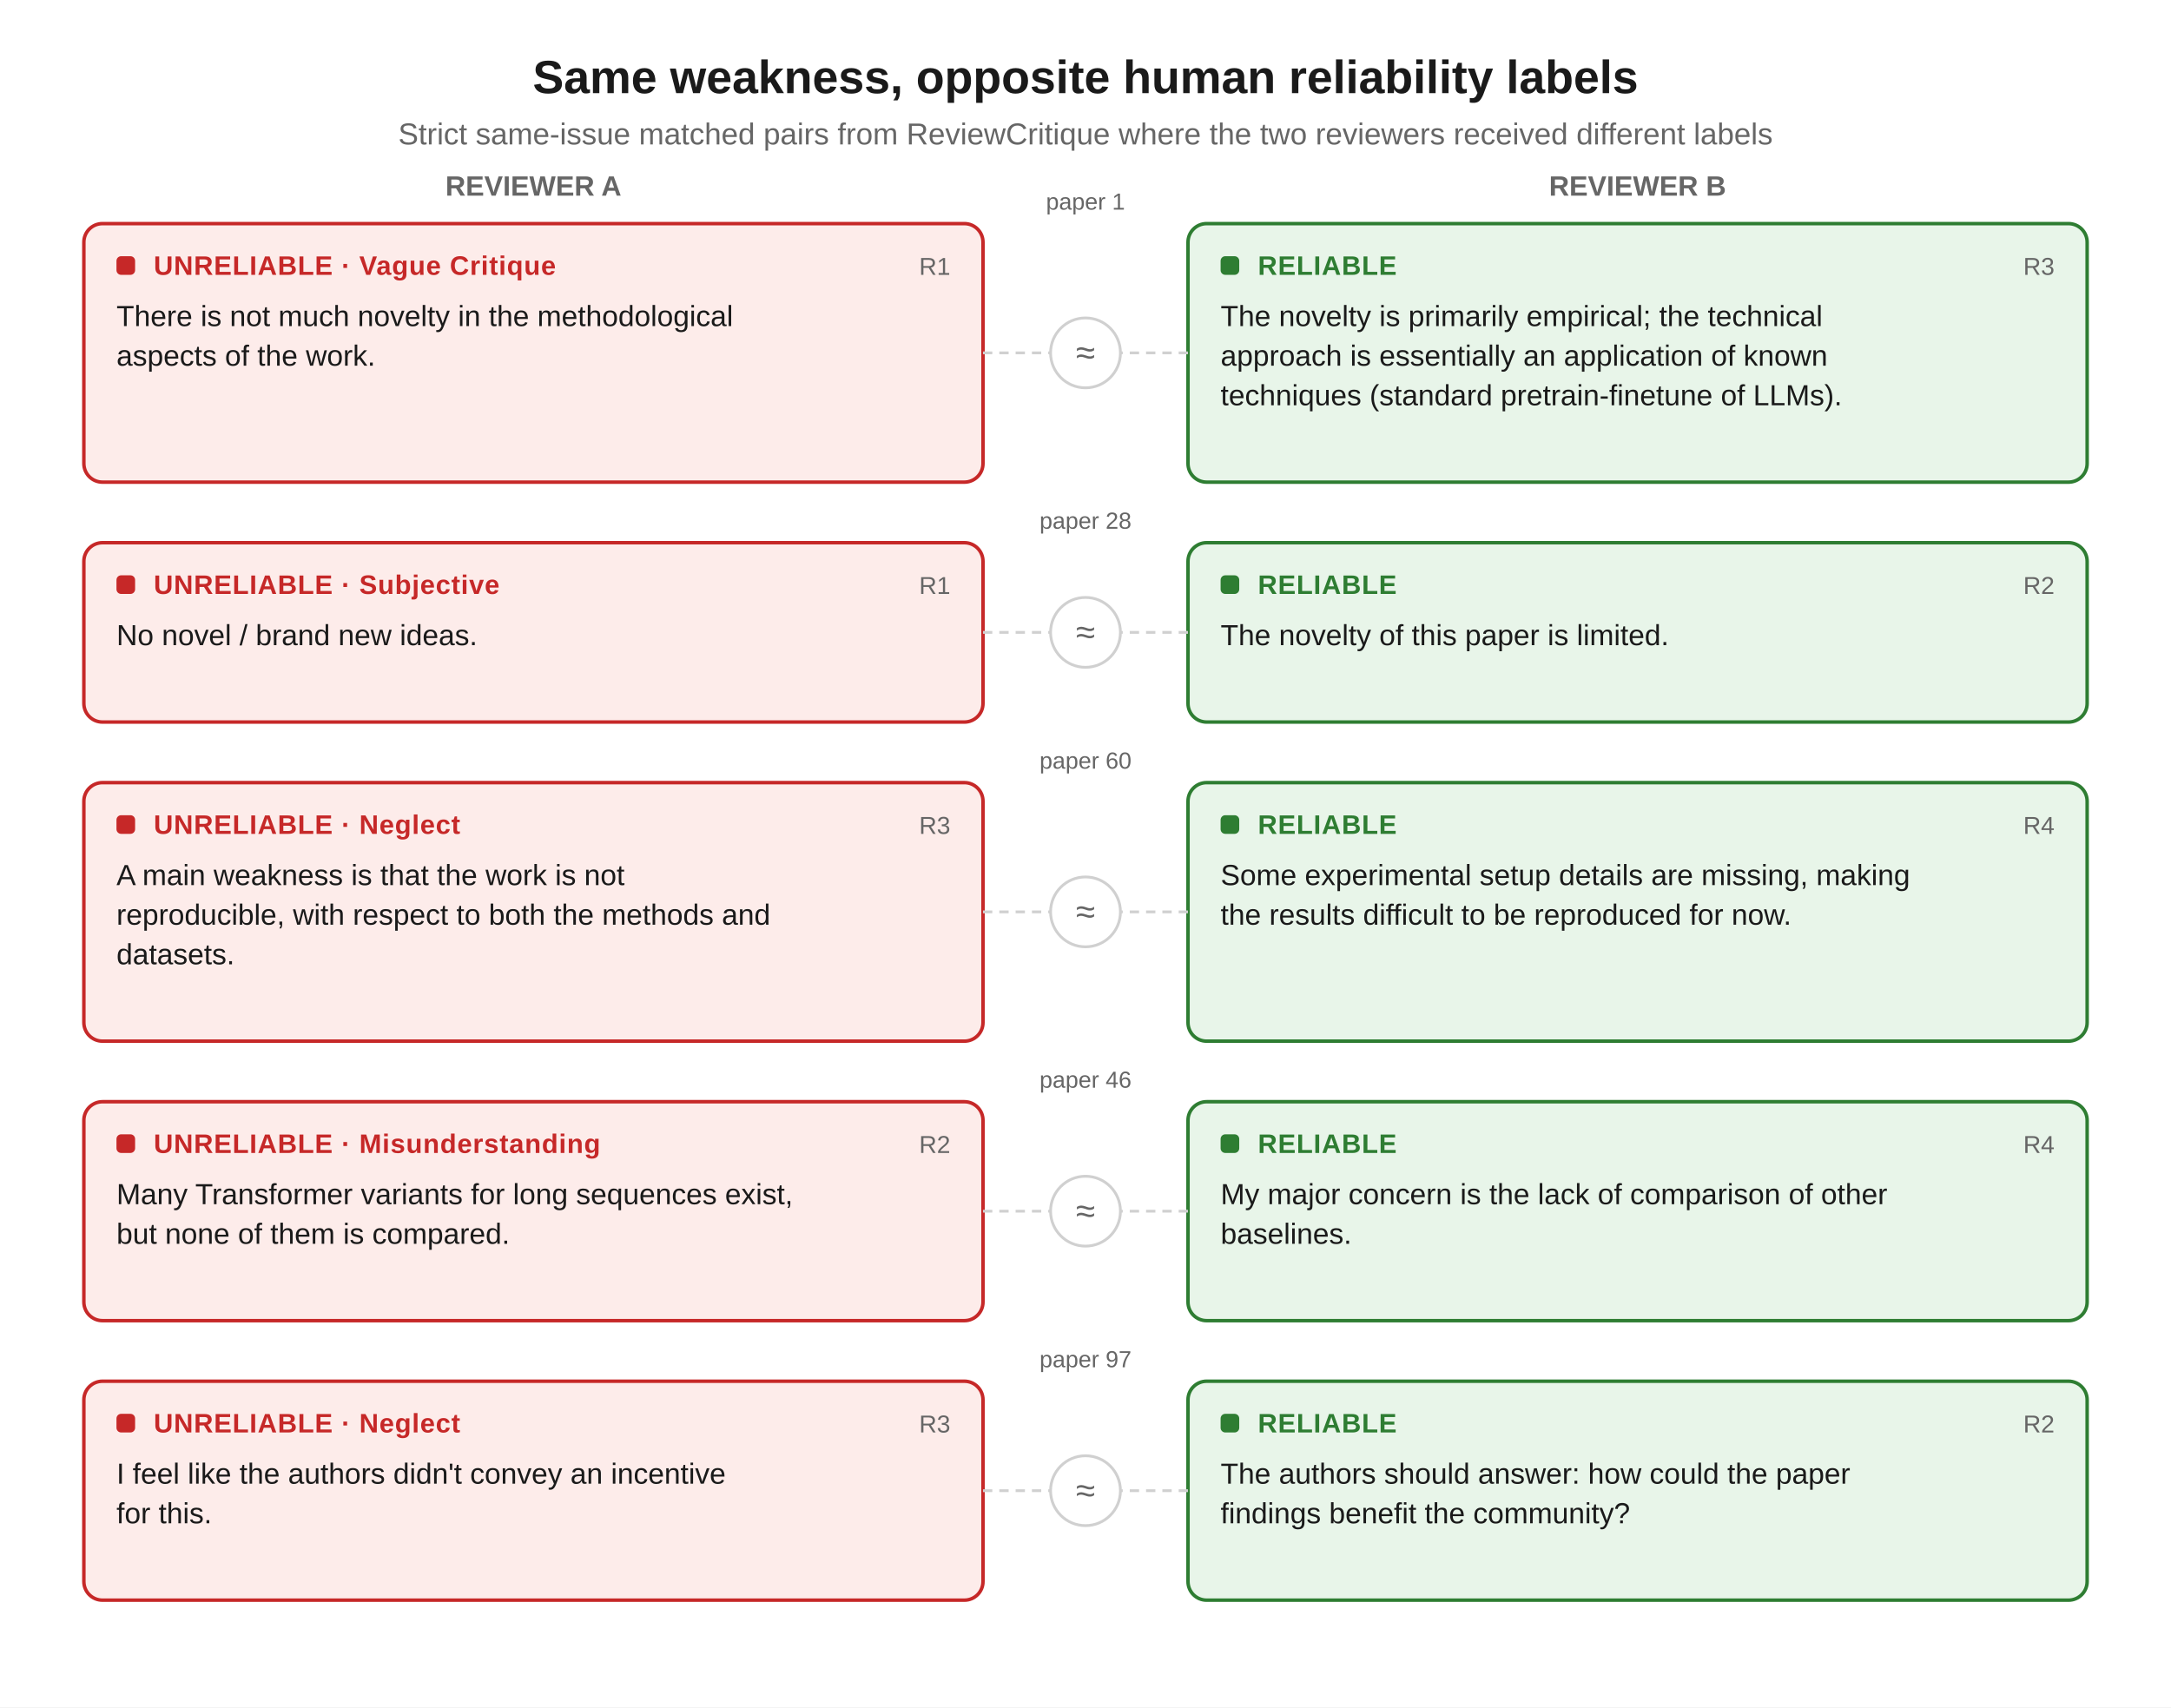
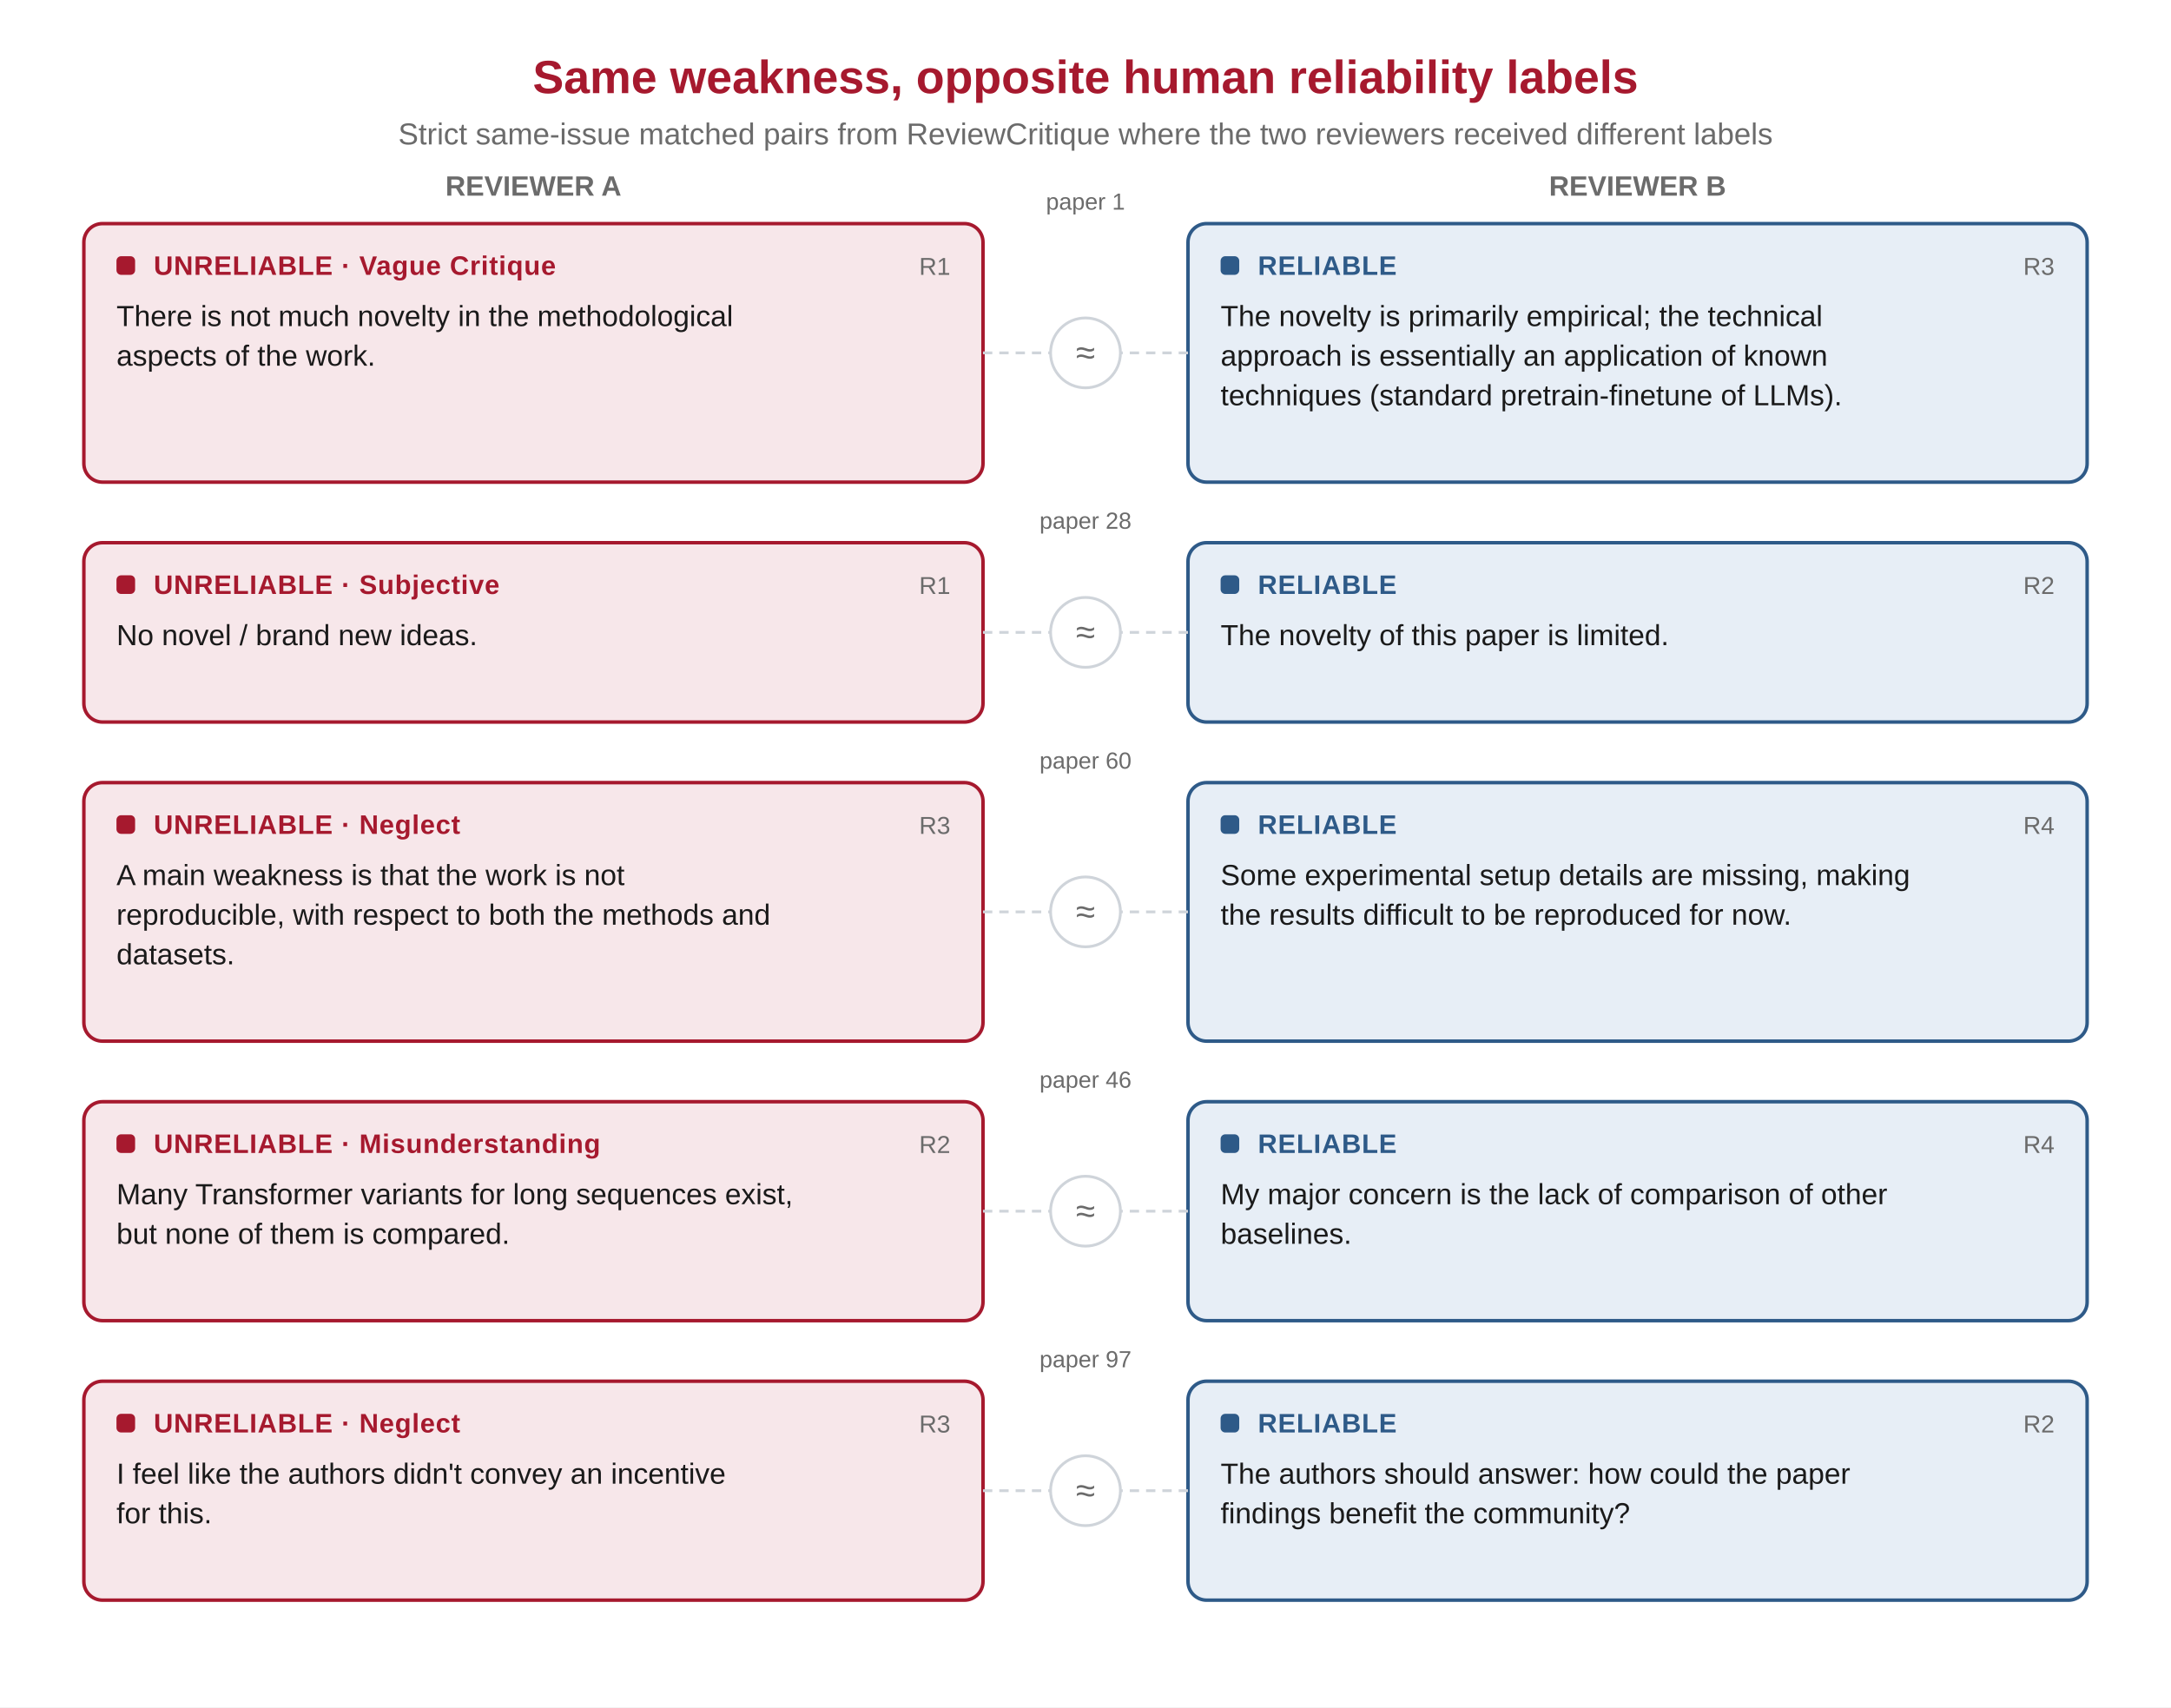
<svg xmlns="http://www.w3.org/2000/svg" width="932" height="733" viewBox="0 0 932 733" font-family="'Helvetica Neue',Arial,sans-serif">
  <rect width="932" height="733" fill="#ffffff" />
-   <text x="466.0" y="40" text-anchor="middle" font-size="20" font-weight="700" fill="#1a1a1a">Same weakness, opposite human reliability labels</text>
-   <text x="466.0" y="62" text-anchor="middle" font-size="13" fill="#666">Strict same-issue matched pairs from ReviewCritique where the two reviewers received different labels</text>
-   <text x="229.0" y="84" text-anchor="middle" font-size="12" font-weight="600" fill="#666">REVIEWER A</text>
-   <text x="703.0" y="84" text-anchor="middle" font-size="12" font-weight="600" fill="#666">REVIEWER B</text>
-   <rect x="36" y="96" width="386" height="111" rx="8" fill="#fdecea" stroke="#c62828" stroke-width="1.5" />
-   <rect x="50" y="110" width="8" height="8" rx="2" fill="#c62828" />
-   <text x="66" y="118" font-size="11.5" font-weight="700" fill="#c62828" letter-spacing="0.3">UNRELIABLE · Vague Critique</text>
-   <text x="408" y="118" text-anchor="end" font-size="10.5" fill="#666">R1</text>
+   <text x="466.0" y="40" text-anchor="middle" font-size="20" font-weight="700" fill="#A6192E">Same weakness, opposite human reliability labels</text>
+   <text x="466.0" y="62" text-anchor="middle" font-size="13" fill="#6b6b6b">Strict same-issue matched pairs from ReviewCritique where the two reviewers received different labels</text>
+   <text x="229.0" y="84" text-anchor="middle" font-size="12" font-weight="600" fill="#6b6b6b">REVIEWER A</text>
+   <text x="703.0" y="84" text-anchor="middle" font-size="12" font-weight="600" fill="#6b6b6b">REVIEWER B</text>
+   <rect x="36" y="96" width="386" height="111" rx="8" fill="#f7e7ea" stroke="#A6192E" stroke-width="1.5" />
+   <rect x="50" y="110" width="8" height="8" rx="2" fill="#A6192E" />
+   <text x="66" y="118" font-size="11.5" font-weight="700" fill="#A6192E" letter-spacing="0.3">UNRELIABLE · Vague Critique</text>
+   <text x="408" y="118" text-anchor="end" font-size="10.5" fill="#6b6b6b">R1</text>
  <text x="50" y="140" font-size="12.5" fill="#1a1a1a">There is not much novelty in the methodological</text>
  <text x="50" y="157" font-size="12.5" fill="#1a1a1a">aspects of the work.</text>
-   <rect x="510" y="96" width="386" height="111" rx="8" fill="#e8f5e9" stroke="#2e7d32" stroke-width="1.5" />
-   <rect x="524" y="110" width="8" height="8" rx="2" fill="#2e7d32" />
-   <text x="540" y="118" font-size="11.5" font-weight="700" fill="#2e7d32" letter-spacing="0.3">RELIABLE</text>
-   <text x="882" y="118" text-anchor="end" font-size="10.5" fill="#666">R3</text>
+   <rect x="510" y="96" width="386" height="111" rx="8" fill="#e7eef6" stroke="#2E5A88" stroke-width="1.5" />
+   <rect x="524" y="110" width="8" height="8" rx="2" fill="#2E5A88" />
+   <text x="540" y="118" font-size="11.5" font-weight="700" fill="#2E5A88" letter-spacing="0.3">RELIABLE</text>
+   <text x="882" y="118" text-anchor="end" font-size="10.5" fill="#6b6b6b">R3</text>
  <text x="524" y="140" font-size="12.5" fill="#1a1a1a">The novelty is primarily empirical; the technical</text>
  <text x="524" y="157" font-size="12.5" fill="#1a1a1a">approach is essentially an application of known</text>
  <text x="524" y="174" font-size="12.5" fill="#1a1a1a">techniques (standard pretrain-finetune of LLMs).</text>
-   <line x1="422" y1="151.5" x2="510" y2="151.5" stroke="#d0d0d0" stroke-width="1.2" stroke-dasharray="4 3" />
-   <circle cx="466.0" cy="151.5" r="15" fill="#fff" stroke="#d0d0d0" stroke-width="1.2" />
-   <text x="466.0" y="156.5" text-anchor="middle" font-size="15" fill="#666">≈</text>
-   <text x="466.0" y="90" text-anchor="middle" font-size="10" fill="#666">paper 1</text>
-   <rect x="36" y="233" width="386" height="77" rx="8" fill="#fdecea" stroke="#c62828" stroke-width="1.5" />
-   <rect x="50" y="247" width="8" height="8" rx="2" fill="#c62828" />
-   <text x="66" y="255" font-size="11.5" font-weight="700" fill="#c62828" letter-spacing="0.3">UNRELIABLE · Subjective</text>
-   <text x="408" y="255" text-anchor="end" font-size="10.5" fill="#666">R1</text>
+   <line x1="422" y1="151.5" x2="510" y2="151.5" stroke="#cfd4da" stroke-width="1.2" stroke-dasharray="4 3" />
+   <circle cx="466.0" cy="151.5" r="15" fill="#fff" stroke="#cfd4da" stroke-width="1.2" />
+   <text x="466.0" y="156.5" text-anchor="middle" font-size="15" fill="#6b6b6b">≈</text>
+   <text x="466.0" y="90" text-anchor="middle" font-size="10" fill="#6b6b6b">paper 1</text>
+   <rect x="36" y="233" width="386" height="77" rx="8" fill="#f7e7ea" stroke="#A6192E" stroke-width="1.5" />
+   <rect x="50" y="247" width="8" height="8" rx="2" fill="#A6192E" />
+   <text x="66" y="255" font-size="11.5" font-weight="700" fill="#A6192E" letter-spacing="0.3">UNRELIABLE · Subjective</text>
+   <text x="408" y="255" text-anchor="end" font-size="10.5" fill="#6b6b6b">R1</text>
  <text x="50" y="277" font-size="12.5" fill="#1a1a1a">No novel / brand new ideas.</text>
-   <rect x="510" y="233" width="386" height="77" rx="8" fill="#e8f5e9" stroke="#2e7d32" stroke-width="1.5" />
-   <rect x="524" y="247" width="8" height="8" rx="2" fill="#2e7d32" />
-   <text x="540" y="255" font-size="11.5" font-weight="700" fill="#2e7d32" letter-spacing="0.3">RELIABLE</text>
-   <text x="882" y="255" text-anchor="end" font-size="10.5" fill="#666">R2</text>
+   <rect x="510" y="233" width="386" height="77" rx="8" fill="#e7eef6" stroke="#2E5A88" stroke-width="1.5" />
+   <rect x="524" y="247" width="8" height="8" rx="2" fill="#2E5A88" />
+   <text x="540" y="255" font-size="11.5" font-weight="700" fill="#2E5A88" letter-spacing="0.3">RELIABLE</text>
+   <text x="882" y="255" text-anchor="end" font-size="10.5" fill="#6b6b6b">R2</text>
  <text x="524" y="277" font-size="12.5" fill="#1a1a1a">The novelty of this paper is limited.</text>
-   <line x1="422" y1="271.5" x2="510" y2="271.5" stroke="#d0d0d0" stroke-width="1.2" stroke-dasharray="4 3" />
-   <circle cx="466.0" cy="271.5" r="15" fill="#fff" stroke="#d0d0d0" stroke-width="1.2" />
-   <text x="466.0" y="276.5" text-anchor="middle" font-size="15" fill="#666">≈</text>
-   <text x="466.0" y="227" text-anchor="middle" font-size="10" fill="#666">paper 28</text>
-   <rect x="36" y="336" width="386" height="111" rx="8" fill="#fdecea" stroke="#c62828" stroke-width="1.5" />
-   <rect x="50" y="350" width="8" height="8" rx="2" fill="#c62828" />
-   <text x="66" y="358" font-size="11.5" font-weight="700" fill="#c62828" letter-spacing="0.3">UNRELIABLE · Neglect</text>
-   <text x="408" y="358" text-anchor="end" font-size="10.5" fill="#666">R3</text>
+   <line x1="422" y1="271.5" x2="510" y2="271.5" stroke="#cfd4da" stroke-width="1.2" stroke-dasharray="4 3" />
+   <circle cx="466.0" cy="271.5" r="15" fill="#fff" stroke="#cfd4da" stroke-width="1.2" />
+   <text x="466.0" y="276.5" text-anchor="middle" font-size="15" fill="#6b6b6b">≈</text>
+   <text x="466.0" y="227" text-anchor="middle" font-size="10" fill="#6b6b6b">paper 28</text>
+   <rect x="36" y="336" width="386" height="111" rx="8" fill="#f7e7ea" stroke="#A6192E" stroke-width="1.5" />
+   <rect x="50" y="350" width="8" height="8" rx="2" fill="#A6192E" />
+   <text x="66" y="358" font-size="11.5" font-weight="700" fill="#A6192E" letter-spacing="0.3">UNRELIABLE · Neglect</text>
+   <text x="408" y="358" text-anchor="end" font-size="10.5" fill="#6b6b6b">R3</text>
  <text x="50" y="380" font-size="12.5" fill="#1a1a1a">A main weakness is that the work is not</text>
  <text x="50" y="397" font-size="12.5" fill="#1a1a1a">reproducible, with respect to both the methods and</text>
  <text x="50" y="414" font-size="12.5" fill="#1a1a1a">datasets.</text>
-   <rect x="510" y="336" width="386" height="111" rx="8" fill="#e8f5e9" stroke="#2e7d32" stroke-width="1.5" />
-   <rect x="524" y="350" width="8" height="8" rx="2" fill="#2e7d32" />
-   <text x="540" y="358" font-size="11.5" font-weight="700" fill="#2e7d32" letter-spacing="0.3">RELIABLE</text>
-   <text x="882" y="358" text-anchor="end" font-size="10.5" fill="#666">R4</text>
+   <rect x="510" y="336" width="386" height="111" rx="8" fill="#e7eef6" stroke="#2E5A88" stroke-width="1.5" />
+   <rect x="524" y="350" width="8" height="8" rx="2" fill="#2E5A88" />
+   <text x="540" y="358" font-size="11.5" font-weight="700" fill="#2E5A88" letter-spacing="0.3">RELIABLE</text>
+   <text x="882" y="358" text-anchor="end" font-size="10.5" fill="#6b6b6b">R4</text>
  <text x="524" y="380" font-size="12.5" fill="#1a1a1a">Some experimental setup details are missing, making</text>
  <text x="524" y="397" font-size="12.5" fill="#1a1a1a">the results difficult to be reproduced for now.</text>
-   <line x1="422" y1="391.5" x2="510" y2="391.5" stroke="#d0d0d0" stroke-width="1.2" stroke-dasharray="4 3" />
-   <circle cx="466.0" cy="391.5" r="15" fill="#fff" stroke="#d0d0d0" stroke-width="1.2" />
-   <text x="466.0" y="396.5" text-anchor="middle" font-size="15" fill="#666">≈</text>
-   <text x="466.0" y="330" text-anchor="middle" font-size="10" fill="#666">paper 60</text>
-   <rect x="36" y="473" width="386" height="94" rx="8" fill="#fdecea" stroke="#c62828" stroke-width="1.5" />
-   <rect x="50" y="487" width="8" height="8" rx="2" fill="#c62828" />
-   <text x="66" y="495" font-size="11.5" font-weight="700" fill="#c62828" letter-spacing="0.3">UNRELIABLE · Misunderstanding</text>
-   <text x="408" y="495" text-anchor="end" font-size="10.5" fill="#666">R2</text>
+   <line x1="422" y1="391.5" x2="510" y2="391.5" stroke="#cfd4da" stroke-width="1.2" stroke-dasharray="4 3" />
+   <circle cx="466.0" cy="391.5" r="15" fill="#fff" stroke="#cfd4da" stroke-width="1.2" />
+   <text x="466.0" y="396.5" text-anchor="middle" font-size="15" fill="#6b6b6b">≈</text>
+   <text x="466.0" y="330" text-anchor="middle" font-size="10" fill="#6b6b6b">paper 60</text>
+   <rect x="36" y="473" width="386" height="94" rx="8" fill="#f7e7ea" stroke="#A6192E" stroke-width="1.5" />
+   <rect x="50" y="487" width="8" height="8" rx="2" fill="#A6192E" />
+   <text x="66" y="495" font-size="11.5" font-weight="700" fill="#A6192E" letter-spacing="0.3">UNRELIABLE · Misunderstanding</text>
+   <text x="408" y="495" text-anchor="end" font-size="10.5" fill="#6b6b6b">R2</text>
  <text x="50" y="517" font-size="12.5" fill="#1a1a1a">Many Transformer variants for long sequences exist,</text>
  <text x="50" y="534" font-size="12.5" fill="#1a1a1a">but none of them is compared.</text>
-   <rect x="510" y="473" width="386" height="94" rx="8" fill="#e8f5e9" stroke="#2e7d32" stroke-width="1.5" />
-   <rect x="524" y="487" width="8" height="8" rx="2" fill="#2e7d32" />
-   <text x="540" y="495" font-size="11.5" font-weight="700" fill="#2e7d32" letter-spacing="0.3">RELIABLE</text>
-   <text x="882" y="495" text-anchor="end" font-size="10.5" fill="#666">R4</text>
+   <rect x="510" y="473" width="386" height="94" rx="8" fill="#e7eef6" stroke="#2E5A88" stroke-width="1.5" />
+   <rect x="524" y="487" width="8" height="8" rx="2" fill="#2E5A88" />
+   <text x="540" y="495" font-size="11.5" font-weight="700" fill="#2E5A88" letter-spacing="0.3">RELIABLE</text>
+   <text x="882" y="495" text-anchor="end" font-size="10.5" fill="#6b6b6b">R4</text>
  <text x="524" y="517" font-size="12.5" fill="#1a1a1a">My major concern is the lack of comparison of other</text>
  <text x="524" y="534" font-size="12.5" fill="#1a1a1a">baselines.</text>
-   <line x1="422" y1="520.0" x2="510" y2="520.0" stroke="#d0d0d0" stroke-width="1.2" stroke-dasharray="4 3" />
-   <circle cx="466.0" cy="520.0" r="15" fill="#fff" stroke="#d0d0d0" stroke-width="1.2" />
-   <text x="466.0" y="525.0" text-anchor="middle" font-size="15" fill="#666">≈</text>
-   <text x="466.0" y="467" text-anchor="middle" font-size="10" fill="#666">paper 46</text>
-   <rect x="36" y="593" width="386" height="94" rx="8" fill="#fdecea" stroke="#c62828" stroke-width="1.5" />
-   <rect x="50" y="607" width="8" height="8" rx="2" fill="#c62828" />
-   <text x="66" y="615" font-size="11.5" font-weight="700" fill="#c62828" letter-spacing="0.3">UNRELIABLE · Neglect</text>
-   <text x="408" y="615" text-anchor="end" font-size="10.5" fill="#666">R3</text>
+   <line x1="422" y1="520.0" x2="510" y2="520.0" stroke="#cfd4da" stroke-width="1.2" stroke-dasharray="4 3" />
+   <circle cx="466.0" cy="520.0" r="15" fill="#fff" stroke="#cfd4da" stroke-width="1.2" />
+   <text x="466.0" y="525.0" text-anchor="middle" font-size="15" fill="#6b6b6b">≈</text>
+   <text x="466.0" y="467" text-anchor="middle" font-size="10" fill="#6b6b6b">paper 46</text>
+   <rect x="36" y="593" width="386" height="94" rx="8" fill="#f7e7ea" stroke="#A6192E" stroke-width="1.5" />
+   <rect x="50" y="607" width="8" height="8" rx="2" fill="#A6192E" />
+   <text x="66" y="615" font-size="11.5" font-weight="700" fill="#A6192E" letter-spacing="0.3">UNRELIABLE · Neglect</text>
+   <text x="408" y="615" text-anchor="end" font-size="10.5" fill="#6b6b6b">R3</text>
  <text x="50" y="637" font-size="12.5" fill="#1a1a1a">I feel like the authors didn't convey an incentive</text>
  <text x="50" y="654" font-size="12.5" fill="#1a1a1a">for this.</text>
-   <rect x="510" y="593" width="386" height="94" rx="8" fill="#e8f5e9" stroke="#2e7d32" stroke-width="1.5" />
-   <rect x="524" y="607" width="8" height="8" rx="2" fill="#2e7d32" />
-   <text x="540" y="615" font-size="11.5" font-weight="700" fill="#2e7d32" letter-spacing="0.3">RELIABLE</text>
-   <text x="882" y="615" text-anchor="end" font-size="10.5" fill="#666">R2</text>
+   <rect x="510" y="593" width="386" height="94" rx="8" fill="#e7eef6" stroke="#2E5A88" stroke-width="1.5" />
+   <rect x="524" y="607" width="8" height="8" rx="2" fill="#2E5A88" />
+   <text x="540" y="615" font-size="11.5" font-weight="700" fill="#2E5A88" letter-spacing="0.3">RELIABLE</text>
+   <text x="882" y="615" text-anchor="end" font-size="10.5" fill="#6b6b6b">R2</text>
  <text x="524" y="637" font-size="12.5" fill="#1a1a1a">The authors should answer: how could the paper</text>
  <text x="524" y="654" font-size="12.5" fill="#1a1a1a">findings benefit the community?</text>
-   <line x1="422" y1="640.0" x2="510" y2="640.0" stroke="#d0d0d0" stroke-width="1.2" stroke-dasharray="4 3" />
-   <circle cx="466.0" cy="640.0" r="15" fill="#fff" stroke="#d0d0d0" stroke-width="1.2" />
-   <text x="466.0" y="645.0" text-anchor="middle" font-size="15" fill="#666">≈</text>
-   <text x="466.0" y="587" text-anchor="middle" font-size="10" fill="#666">paper 97</text>
+   <line x1="422" y1="640.0" x2="510" y2="640.0" stroke="#cfd4da" stroke-width="1.2" stroke-dasharray="4 3" />
+   <circle cx="466.0" cy="640.0" r="15" fill="#fff" stroke="#cfd4da" stroke-width="1.2" />
+   <text x="466.0" y="645.0" text-anchor="middle" font-size="15" fill="#6b6b6b">≈</text>
+   <text x="466.0" y="587" text-anchor="middle" font-size="10" fill="#6b6b6b">paper 97</text>
</svg>
